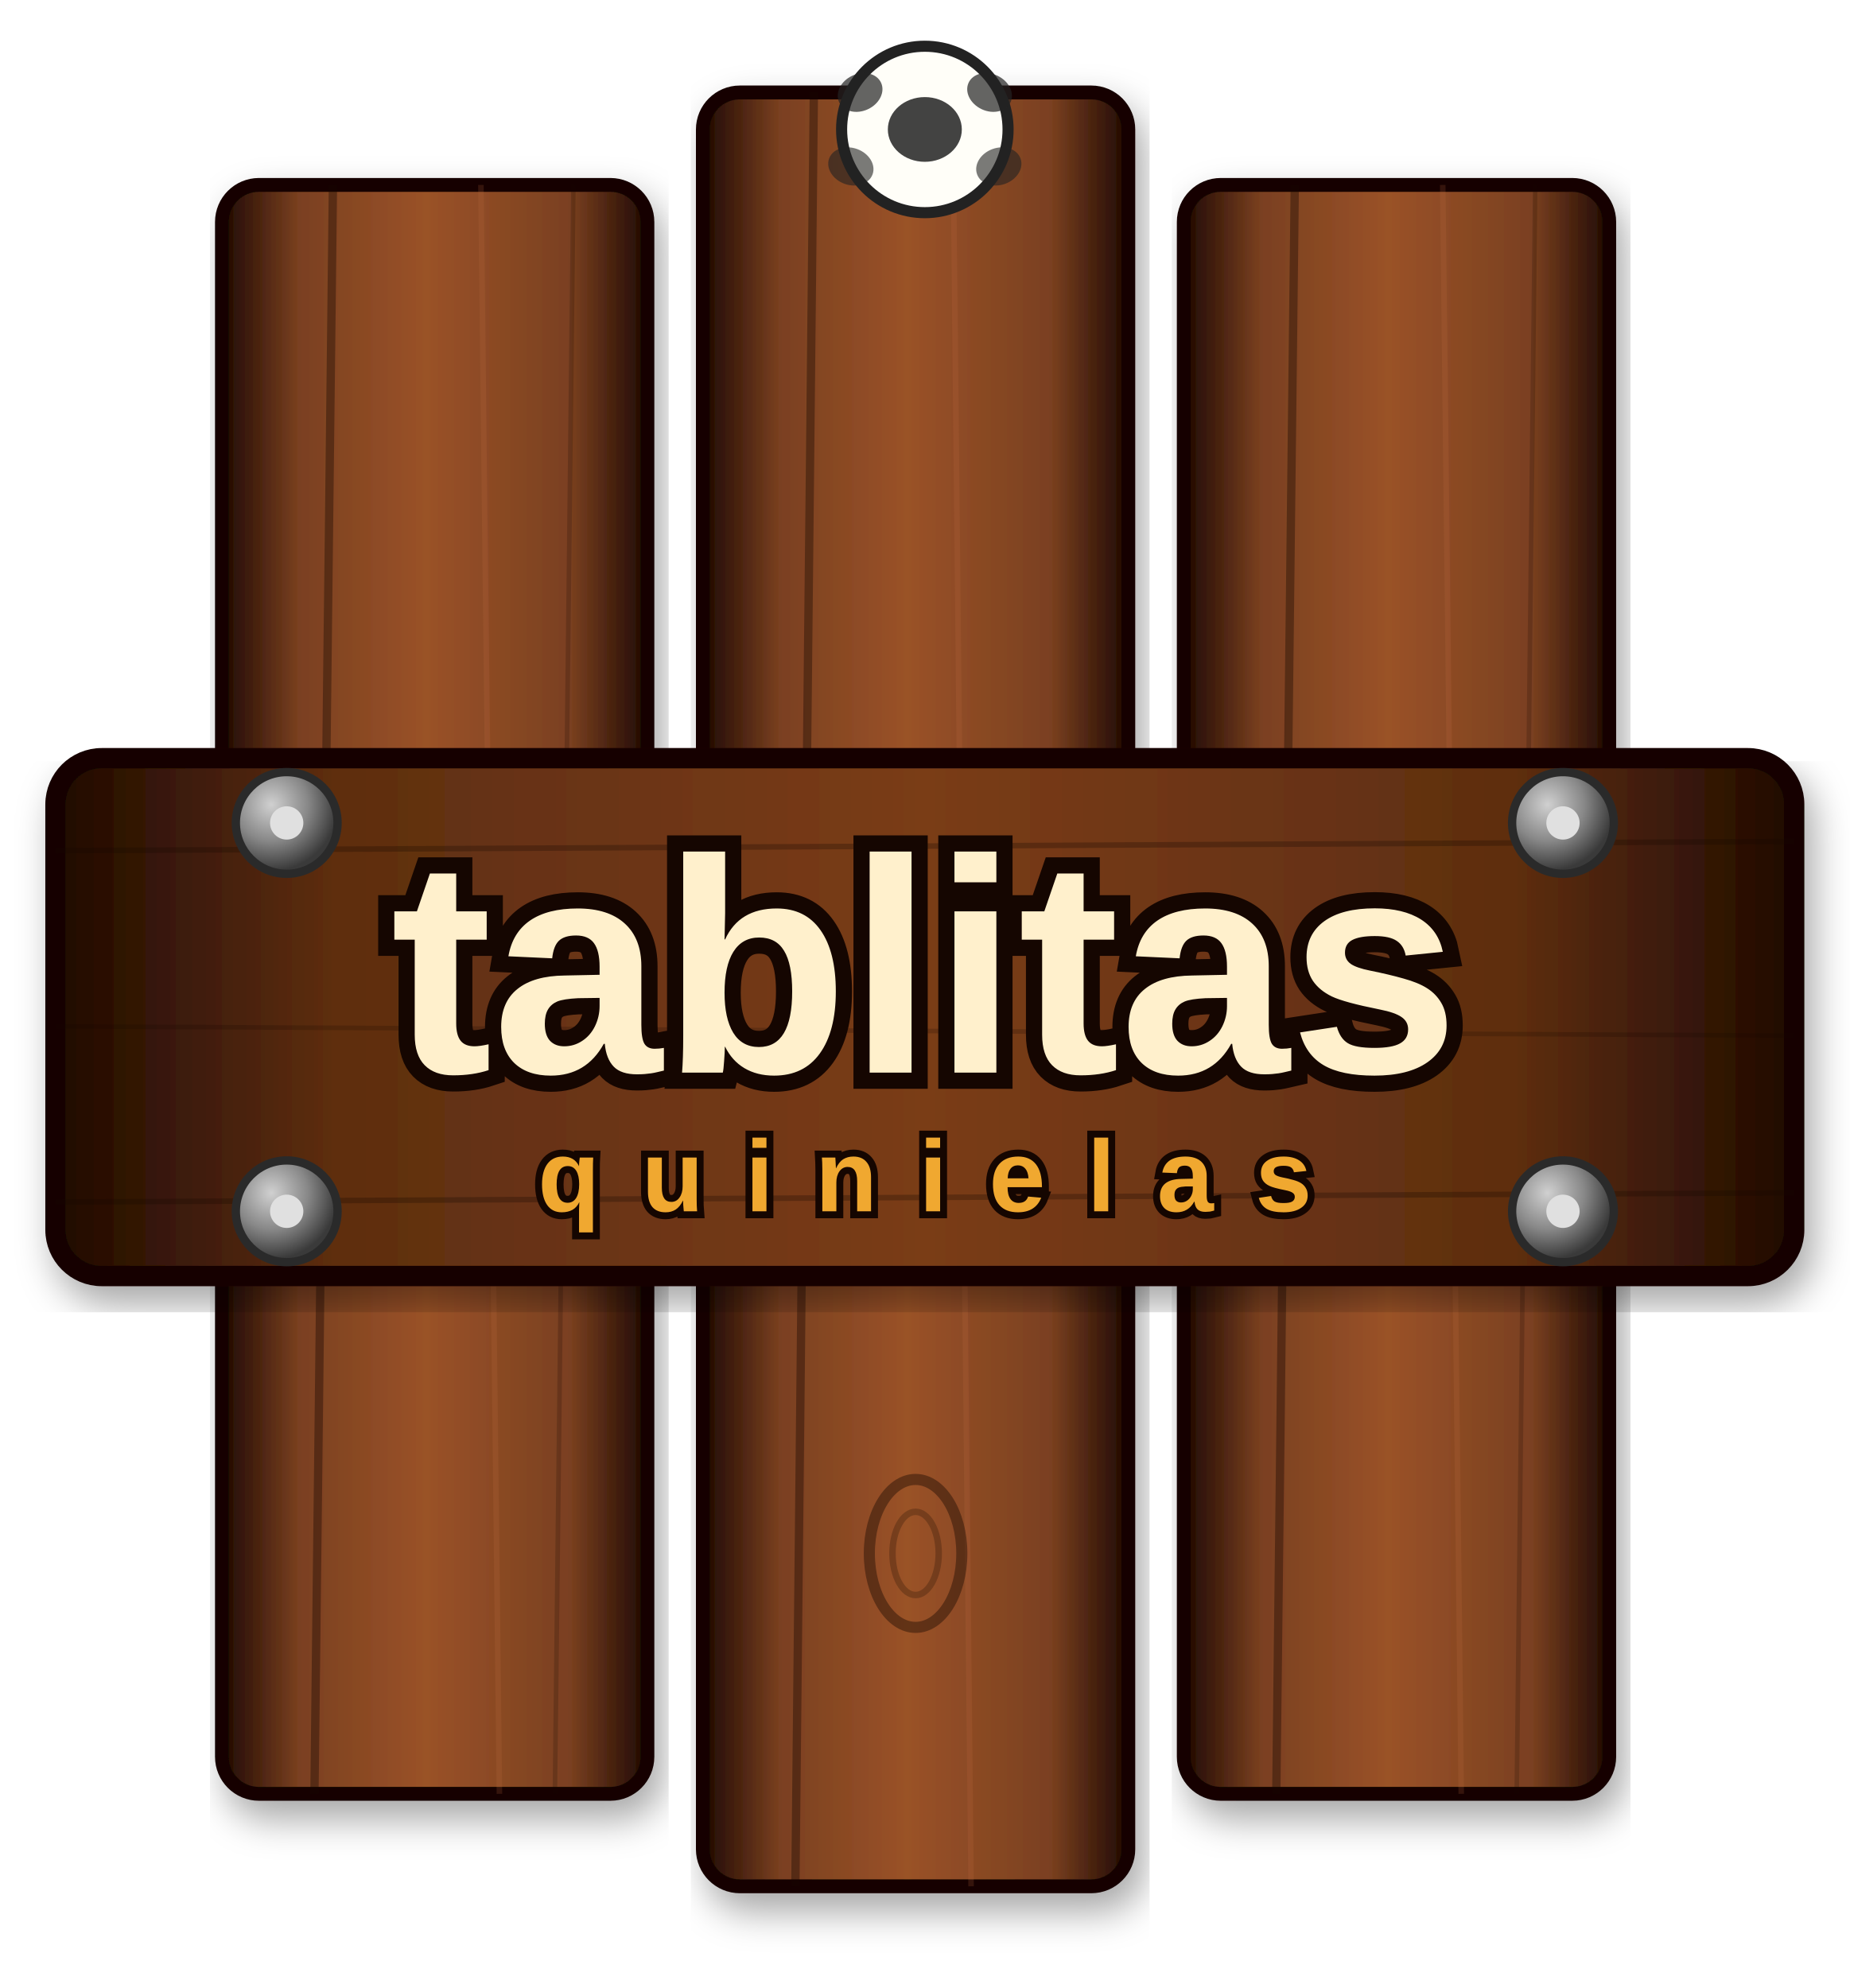
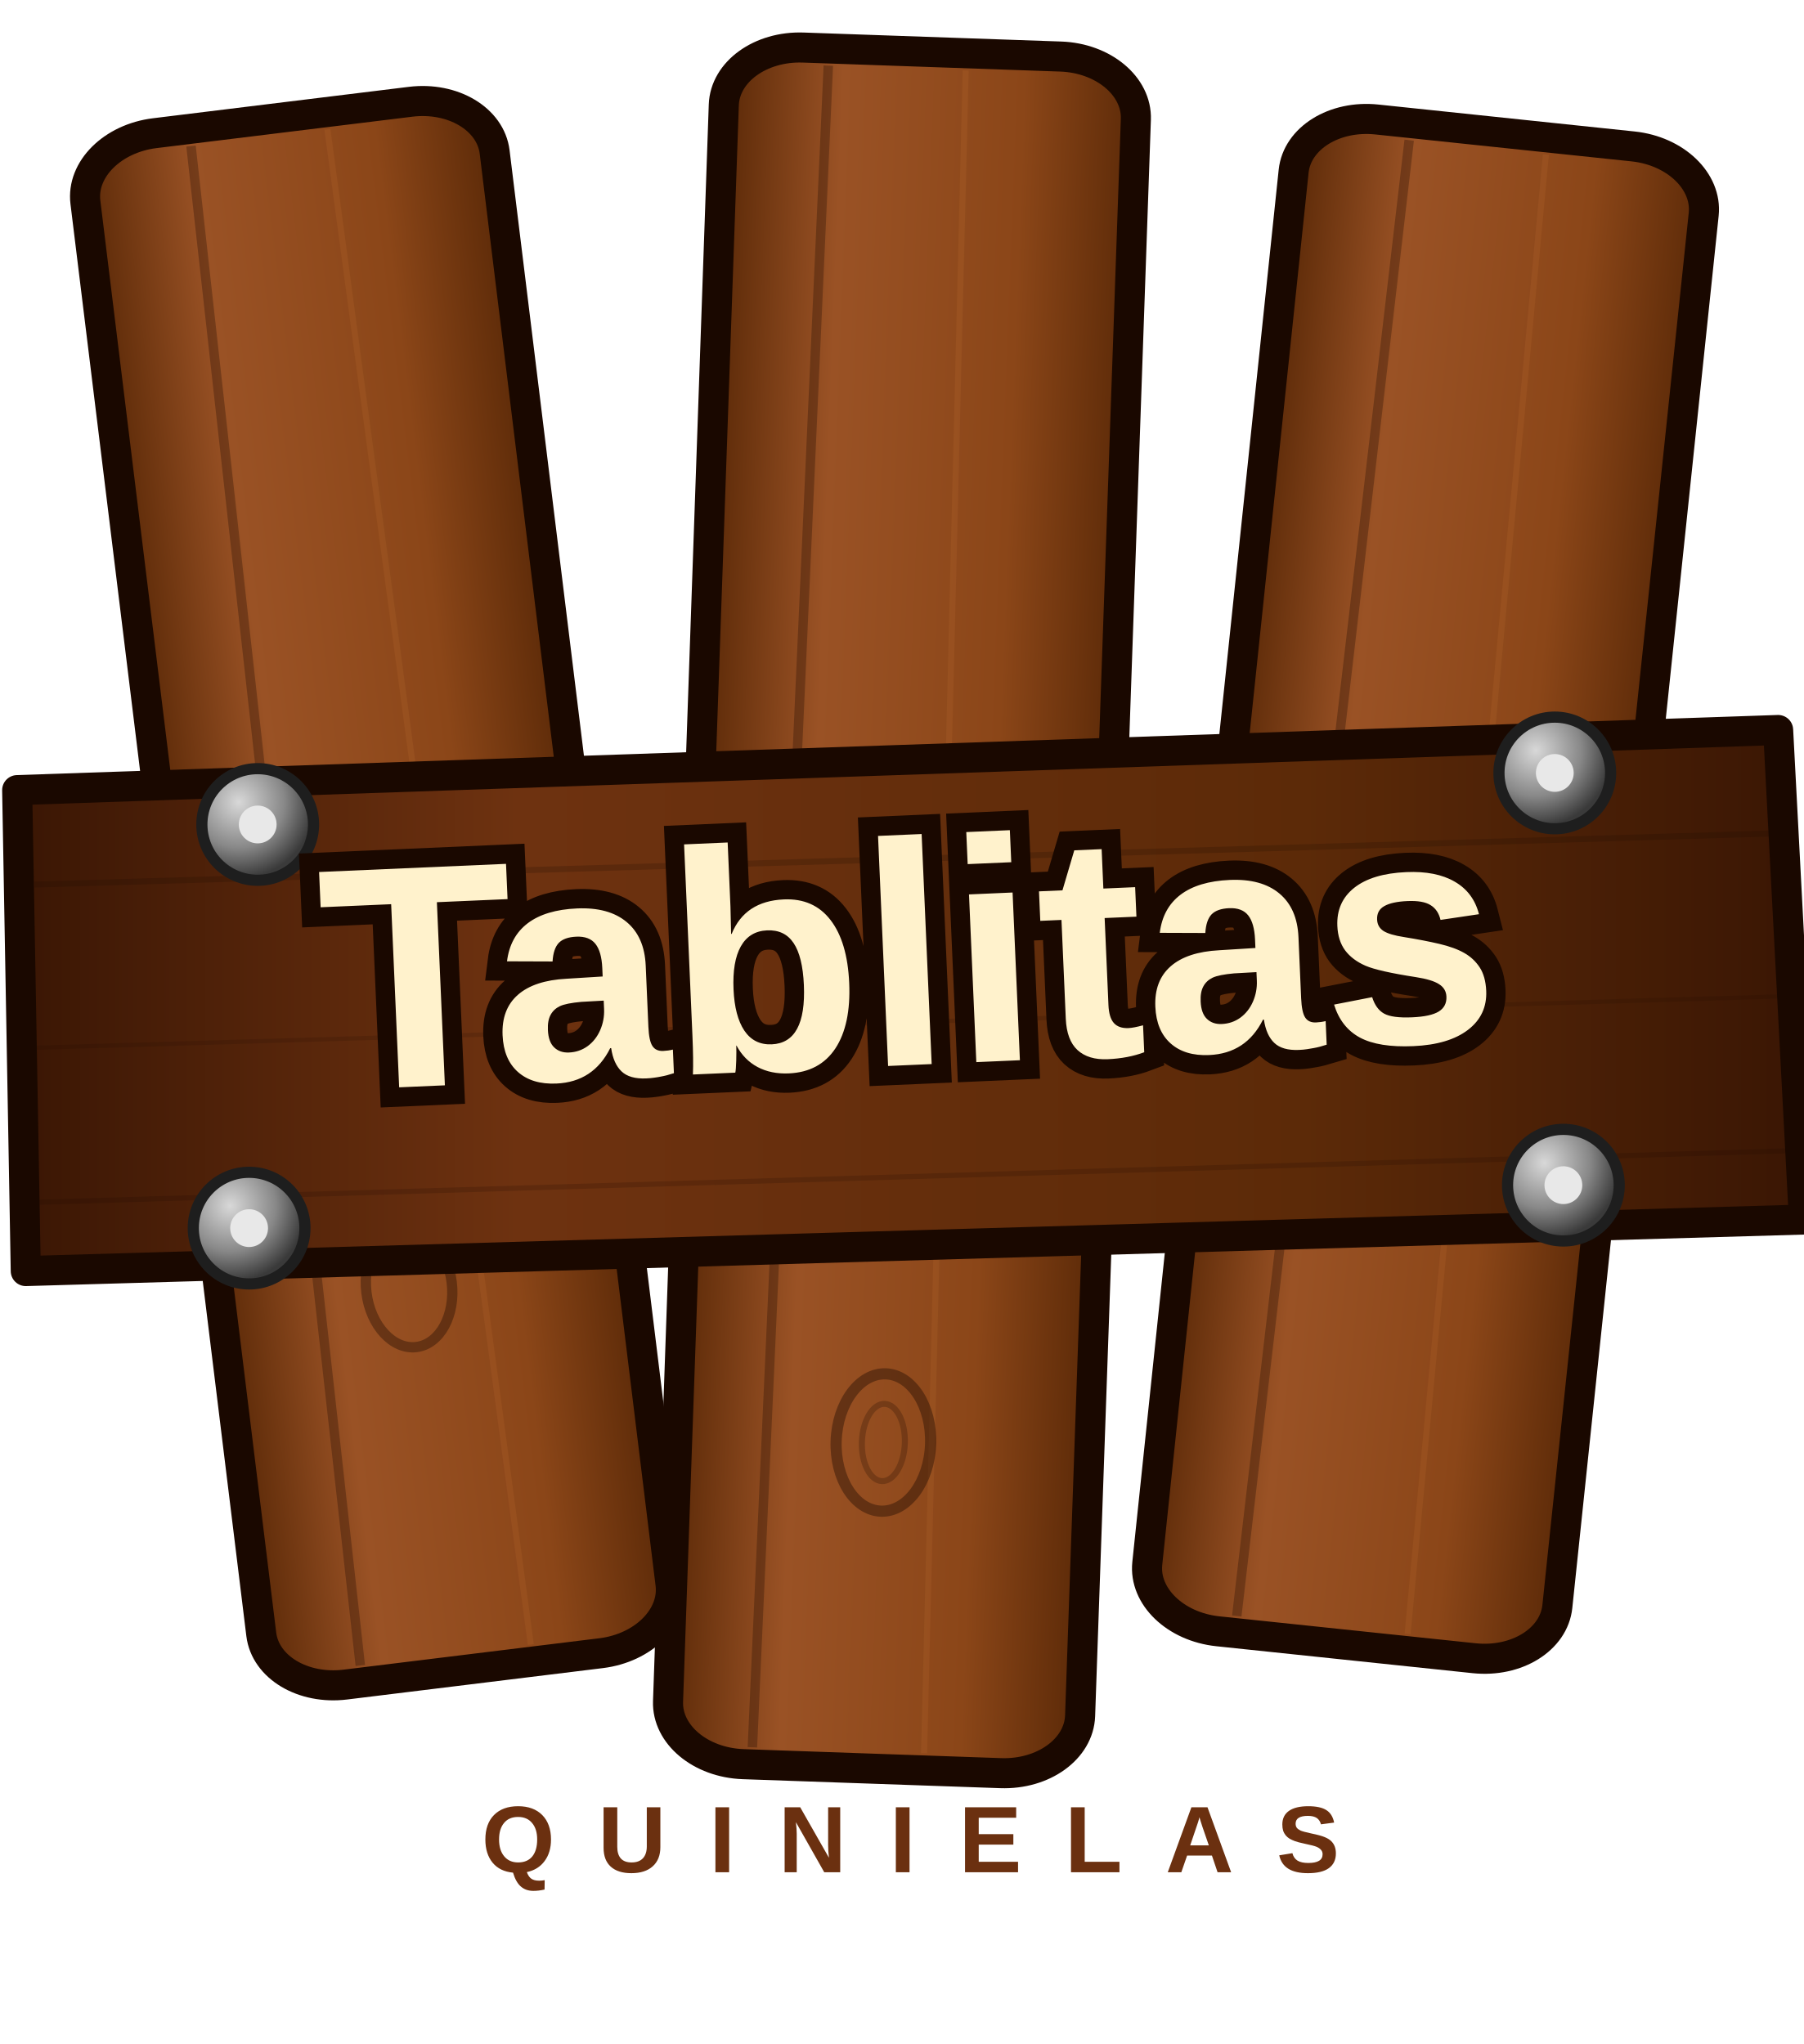
- <svg xmlns="http://www.w3.org/2000/svg" viewBox="0 0 200 215" width="200" height="215">
+ <svg xmlns="http://www.w3.org/2000/svg" viewBox="0 0 210 238" width="210" height="238">
  <defs>
-     <linearGradient id="plank-g" x1="0%" x2="100%" y1="0%" y2="0%">
-       <stop offset="0%" stop-color="#200A02" />
-       <stop offset="18%" stop-color="#7A4020" />
-       <stop offset="48%" stop-color="#9A5228" />
-       <stop offset="82%" stop-color="#7A4020" />
-       <stop offset="100%" stop-color="#200A02" />
+     <linearGradient id="pg" x1="0%" x2="100%" y1="0%" y2="0%">
+       <stop offset="0%" stop-color="#5C2A08" />
+       <stop offset="28%" stop-color="#9A5225" />
+       <stop offset="72%" stop-color="#8B4618" />
+       <stop offset="100%" stop-color="#5C2A08" />
    </linearGradient>
-     <linearGradient id="sign-g" x1="0%" x2="100%" y1="0%" y2="0%">
-       <stop offset="0%" stop-color="#200A02" />
-       <stop offset="16%" stop-color="#5E2E10" />
-       <stop offset="50%" stop-color="#7A3C18" />
-       <stop offset="84%" stop-color="#5E2E10" />
-       <stop offset="100%" stop-color="#200A02" />
+     <linearGradient id="sg" x1="0%" x2="100%" y1="0%" y2="0%">
+       <stop offset="0%" stop-color="#3A1604" />
+       <stop offset="28%" stop-color="#6E3210" />
+       <stop offset="72%" stop-color="#5C2A08" />
+       <stop offset="100%" stop-color="#3A1604" />
    </linearGradient>
-     <radialGradient id="nail-g" cx="35%" cy="32%" r="65%">
-       <stop offset="0%" stop-color="#D0D0D0" />
-       <stop offset="55%" stop-color="#888" />
+     <radialGradient id="ng" cx="33%" cy="30%" r="68%">
+       <stop offset="0%" stop-color="#D8D8D8" />
+       <stop offset="60%" stop-color="#888" />
      <stop offset="100%" stop-color="#3A3A3A" />
    </radialGradient>
-     <filter id="shadow" x="-5%" y="-3%" width="110%" height="110%">
-       <feDropShadow dx="1" dy="2" stdDeviation="2" flood-color="#000" flood-opacity="0.35" />
-     </filter>
  </defs>
-   <rect x="24" y="20" width="46" height="174" rx="4" fill="url(#plank-g)" stroke="#150601" stroke-width="1.5" filter="url(#shadow)" />
-   <line x1="36" y1="20" x2="34" y2="194" stroke="#150601" stroke-width="0.9" opacity="0.38" />
-   <line x1="52" y1="20" x2="54" y2="194" stroke="#C07040" stroke-width="0.6" opacity="0.18" />
-   <line x1="62" y1="20" x2="60" y2="194" stroke="#150601" stroke-width="0.5" opacity="0.2" />
-   <rect x="76" y="10" width="46" height="194" rx="4" fill="url(#plank-g)" stroke="#150601" stroke-width="1.5" filter="url(#shadow)" />
-   <line x1="88" y1="10" x2="86" y2="204" stroke="#150601" stroke-width="0.9" opacity="0.38" />
-   <line x1="103" y1="10" x2="105" y2="204" stroke="#C07040" stroke-width="0.6" opacity="0.18" />
-   <ellipse cx="99" cy="168" rx="5" ry="8" fill="none" stroke="#150601" stroke-width="1.2" opacity="0.42" />
-   <ellipse cx="99" cy="168" rx="2.5" ry="4.5" fill="none" stroke="#150601" stroke-width="0.7" opacity="0.25" />
-   <rect x="128" y="20" width="46" height="174" rx="4" fill="url(#plank-g)" stroke="#150601" stroke-width="1.5" filter="url(#shadow)" />
-   <line x1="140" y1="20" x2="138" y2="194" stroke="#150601" stroke-width="0.9" opacity="0.38" />
-   <line x1="156" y1="20" x2="158" y2="194" stroke="#C07040" stroke-width="0.6" opacity="0.18" />
-   <line x1="166" y1="20" x2="164" y2="194" stroke="#150601" stroke-width="0.5" opacity="0.2" />
-   <rect x="6" y="82" width="188" height="56" rx="5" fill="url(#sign-g)" stroke="#150601" stroke-width="2.2" filter="url(#shadow)" />
-   <line x1="6" y1="92" x2="194" y2="91" stroke="#150601" stroke-width="0.6" opacity="0.28" />
-   <line x1="6" y1="111" x2="194" y2="112" stroke="#150601" stroke-width="0.5" opacity="0.2" />
-   <line x1="6" y1="130" x2="194" y2="129" stroke="#150601" stroke-width="0.6" opacity="0.28" />
-   <circle cx="31" cy="89" r="5.5" fill="url(#nail-g)" stroke="#2A2A2A" stroke-width="0.9" />
-   <circle cx="31" cy="89" r="1.8" fill="#E0E0E0" />
-   <circle cx="169" cy="89" r="5.5" fill="url(#nail-g)" stroke="#2A2A2A" stroke-width="0.9" />
-   <circle cx="169" cy="89" r="1.8" fill="#E0E0E0" />
-   <circle cx="31" cy="131" r="5.5" fill="url(#nail-g)" stroke="#2A2A2A" stroke-width="0.9" />
-   <circle cx="31" cy="131" r="1.8" fill="#E0E0E0" />
-   <circle cx="169" cy="131" r="5.5" fill="url(#nail-g)" stroke="#2A2A2A" stroke-width="0.9" />
-   <circle cx="169" cy="131" r="1.8" fill="#E0E0E0" />
-   <text x="100" y="116" text-anchor="middle" font-family="'Arial Black', 'Arial', sans-serif" font-size="33" font-weight="900" fill="#FFF0CC" stroke="#150601" stroke-width="3.5" paint-order="stroke fill">
-     tablitas
+   <g transform="rotate(-7, 44, 104)">
+     <rect x="20" y="13" width="48" height="182" rx="9" ry="7" fill="url(#pg)" stroke="#1A0800" stroke-width="3.5" />
+     <line x1="33" y1="15" x2="31" y2="193" stroke="#1A0800" stroke-width="1.1" opacity="0.3" />
+     <line x1="49" y1="15" x2="51" y2="193" stroke="#C07030" stroke-width="0.7" opacity="0.18" />
+     <ellipse cx="42" cy="150" rx="5" ry="7" fill="none" stroke="#1A0800" stroke-width="1.2" opacity="0.38" />
+   </g>
+   <g transform="rotate(6, 166, 103)">
+     <rect x="142" y="15" width="48" height="177" rx="9" ry="7" fill="url(#pg)" stroke="#1A0800" stroke-width="3.5" />
+     <line x1="155" y1="17" x2="153" y2="190" stroke="#1A0800" stroke-width="1.1" opacity="0.3" />
+     <line x1="171" y1="17" x2="173" y2="190" stroke="#C07030" stroke-width="0.7" opacity="0.18" />
+   </g>
+   <g transform="rotate(2, 105, 106)">
+     <rect x="81" y="6" width="48" height="200" rx="9" ry="7" fill="url(#pg)" stroke="#1A0800" stroke-width="3.5" />
+     <line x1="93" y1="8" x2="91" y2="204" stroke="#1A0800" stroke-width="1.1" opacity="0.3" />
+     <line x1="109" y1="8" x2="111" y2="204" stroke="#C07030" stroke-width="0.7" opacity="0.18" />
+     <ellipse cx="105" cy="168" rx="5.5" ry="8" fill="none" stroke="#1A0800" stroke-width="1.3" opacity="0.4" />
+     <ellipse cx="105" cy="168" rx="2.5" ry="4.5" fill="none" stroke="#1A0800" stroke-width="0.7" opacity="0.25" />
+   </g>
+   <polygon points="2,92  207,85  210,142  3,148" fill="url(#sg)" stroke="#1A0800" stroke-width="3.5" stroke-linejoin="round" />
+   <line x1="4" y1="103" x2="208" y2="97" stroke="#1A0800" stroke-width="0.7" opacity="0.2" />
+   <line x1="4" y1="122" x2="208" y2="116" stroke="#1A0800" stroke-width="0.5" opacity="0.15" />
+   <line x1="4" y1="140" x2="208" y2="134" stroke="#1A0800" stroke-width="0.6" opacity="0.18" />
+   <circle cx="30" cy="96" r="6.5" fill="url(#ng)" stroke="#1E1E1E" stroke-width="1.3" />
+   <circle cx="30" cy="96" r="2.2" fill="#E8E8E8" />
+   <circle cx="181" cy="90" r="6.5" fill="url(#ng)" stroke="#1E1E1E" stroke-width="1.3" />
+   <circle cx="181" cy="90" r="2.2" fill="#E8E8E8" />
+   <circle cx="29" cy="143" r="6.5" fill="url(#ng)" stroke="#1E1E1E" stroke-width="1.3" />
+   <circle cx="29" cy="143" r="2.2" fill="#E8E8E8" />
+   <circle cx="182" cy="138" r="6.5" fill="url(#ng)" stroke="#1E1E1E" stroke-width="1.3" />
+   <circle cx="182" cy="138" r="2.2" fill="#E8E8E8" />
+   <text x="106" y="124" text-anchor="middle" font-family="'Arial Black', 'Arial', sans-serif" font-size="37" font-weight="900" fill="#FFF2CC" stroke="#1A0800" stroke-width="4.5" paint-order="stroke fill" transform="rotate(-2.5, 106, 117)">
+     Tablitas
  </text>
-   <text x="100" y="131" text-anchor="middle" font-family="Arial, sans-serif" font-size="11" font-weight="700" fill="#F0A830" stroke="#150601" stroke-width="1.5" paint-order="stroke fill" letter-spacing="4.5">
-     quinielas
+   <text x="106" y="218" text-anchor="middle" font-family="'Arial', Helvetica, sans-serif" font-size="11" font-weight="700" fill="#6B3010" letter-spacing="5">
+     QUINIELAS
  </text>
-   <circle cx="100" cy="14" r="9" fill="#FFFEF8" stroke="#222" stroke-width="1.2" />
-   <ellipse cx="100" cy="14" rx="4" ry="3.5" fill="#222" opacity="0.85" />
-   <ellipse cx="93" cy="10" rx="2.5" ry="2" fill="#222" opacity="0.7" transform="rotate(-25 93 10)" />
-   <ellipse cx="107" cy="10" rx="2.5" ry="2" fill="#222" opacity="0.7" transform="rotate(25 107 10)" />
-   <ellipse cx="92" cy="18" rx="2.5" ry="2" fill="#222" opacity="0.6" transform="rotate(20 92 18)" />
-   <ellipse cx="108" cy="18" rx="2.5" ry="2" fill="#222" opacity="0.6" transform="rotate(-20 108 18)" />
</svg>
